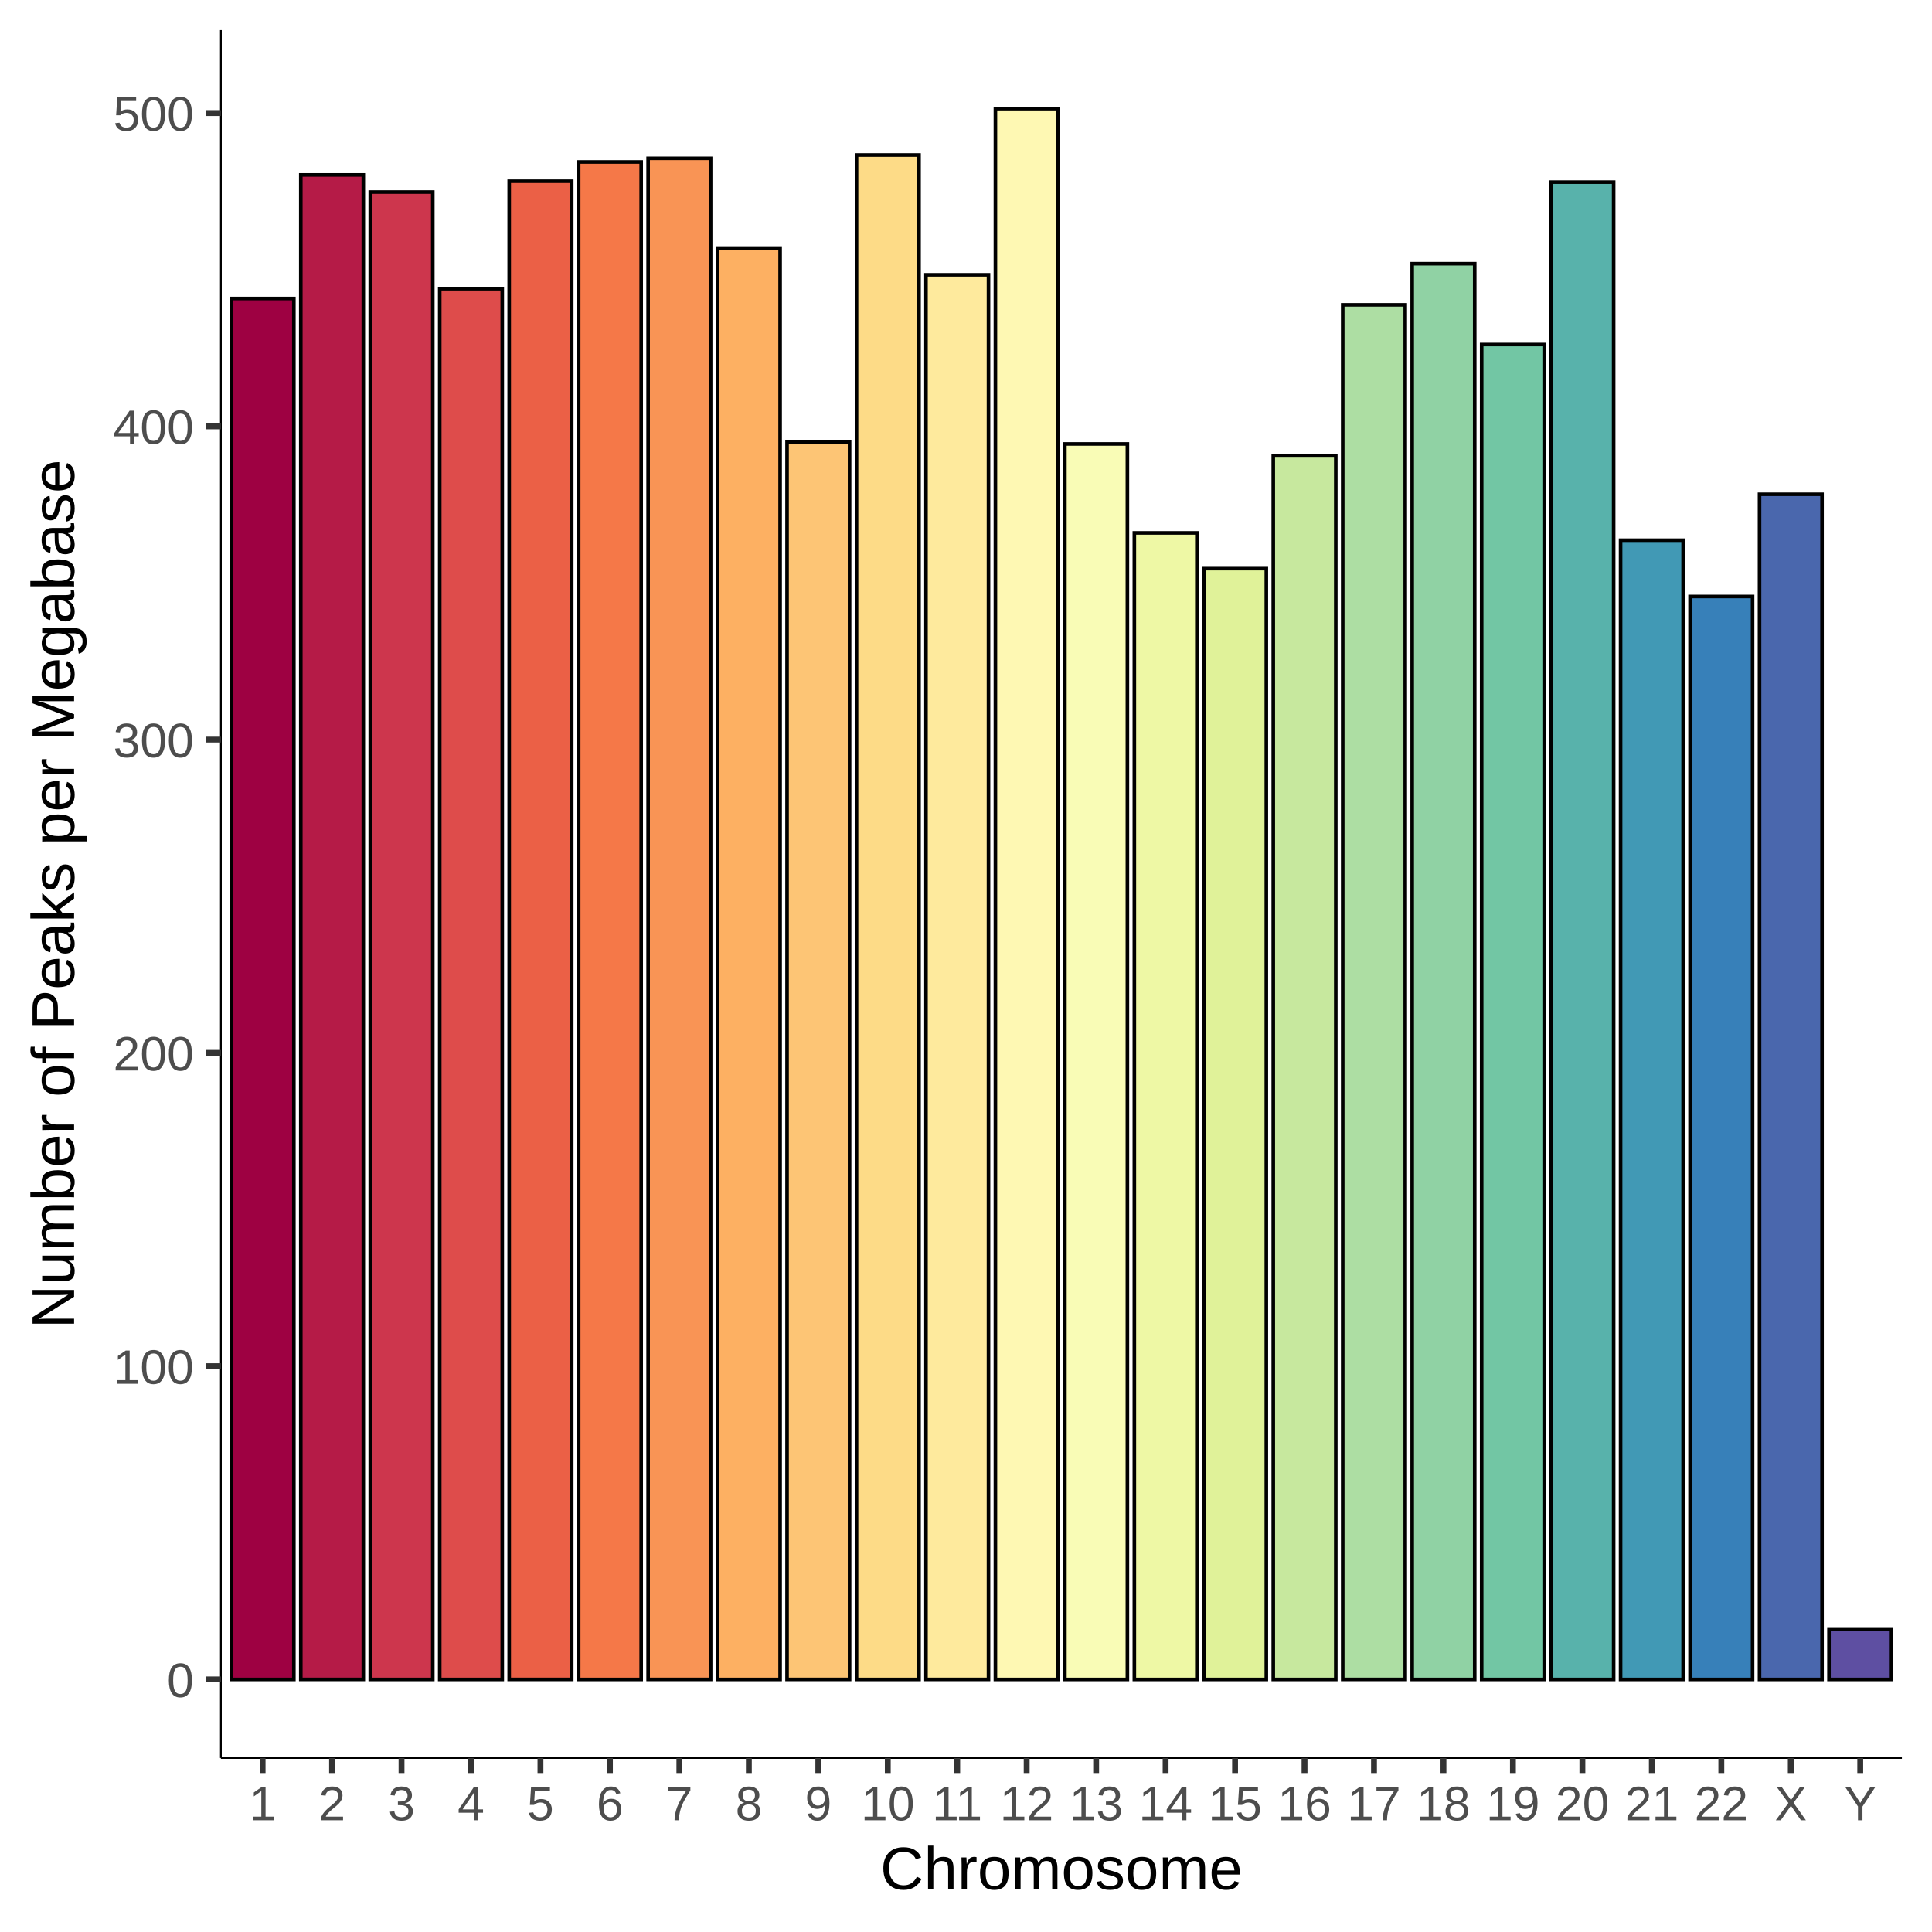
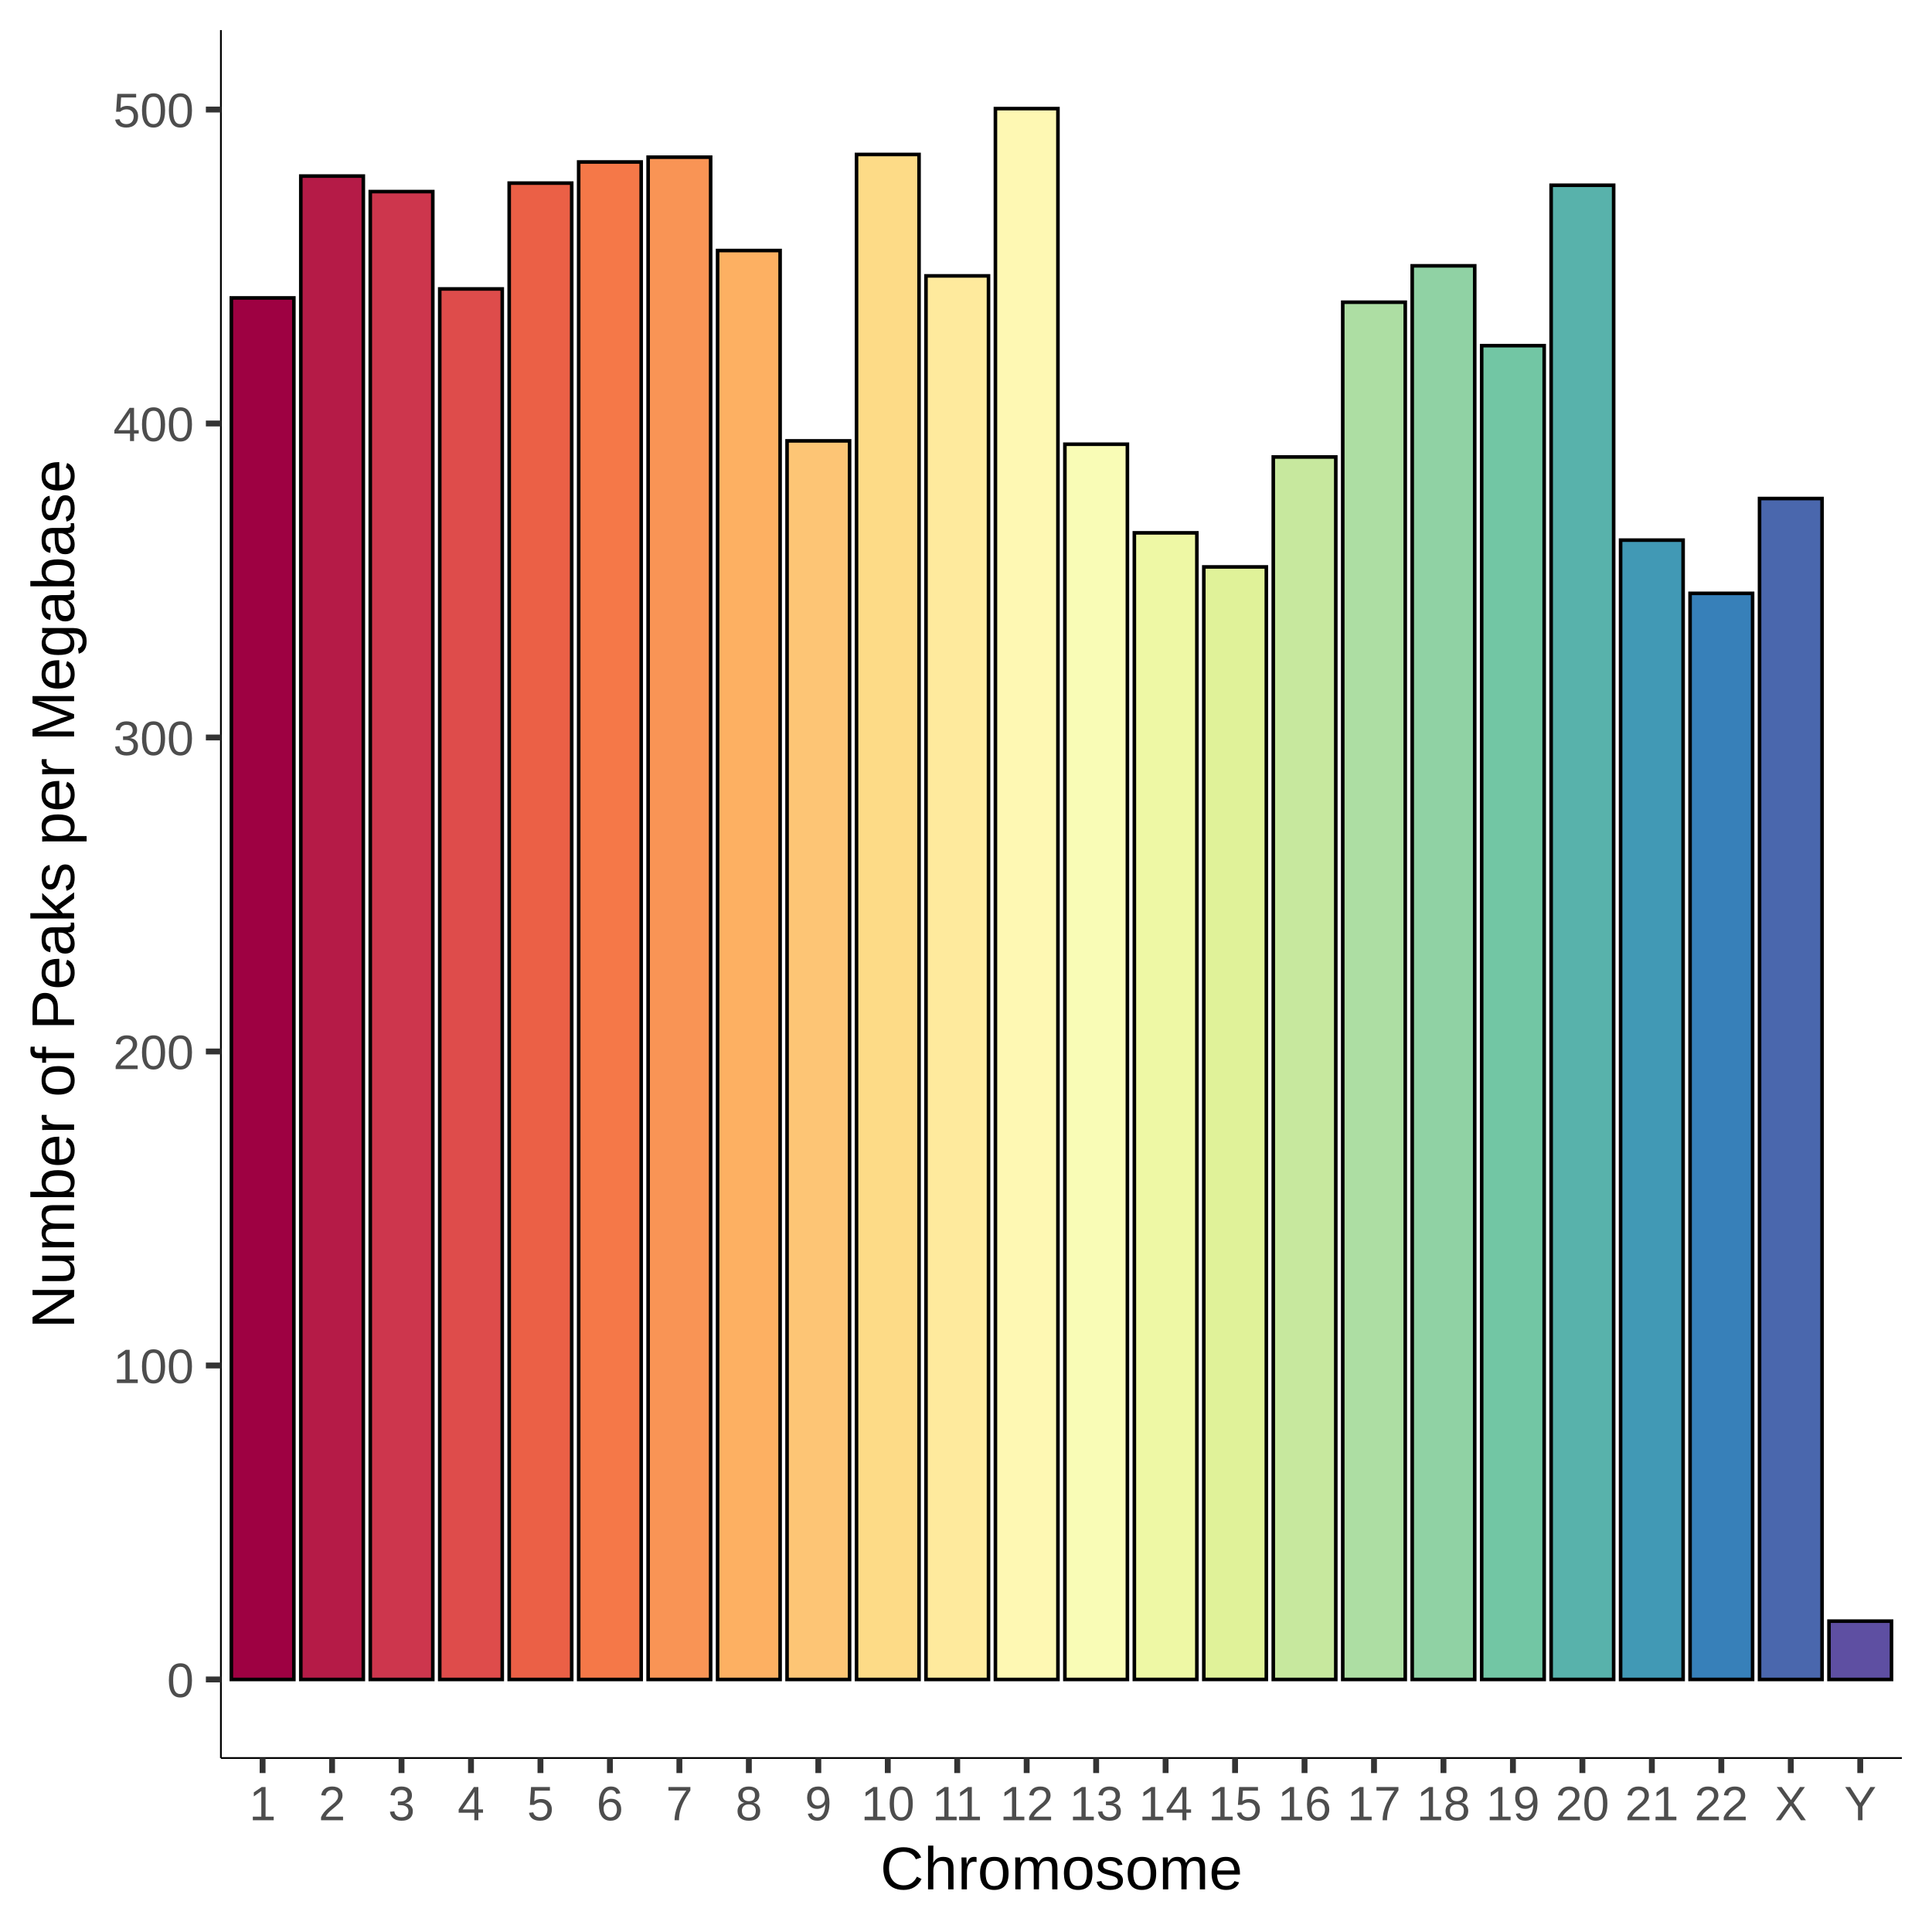
<svg xmlns="http://www.w3.org/2000/svg" class="svglite" width="576.00pt" height="576.00pt" viewBox="0 0 576.00 576.00">
  <defs>
    <style type="text/css">
    .svglite line, .svglite polyline, .svglite polygon, .svglite path, .svglite rect, .svglite circle {
      fill: none;
      stroke: #000000;
      stroke-linecap: round;
      stroke-linejoin: round;
      stroke-miterlimit: 10.00;
    }
  </style>
  </defs>
  <rect width="100%" height="100%" style="stroke: none; fill: #FFFFFF;" />
  <defs>
    <clipPath id="cpMC4wMHw1NzYuMDB8MC4wMHw1NzYuMDA=">
      <rect x="0.00" y="0.00" width="576.00" height="576.00" />
    </clipPath>
  </defs>
  <g clip-path="url(#cpMC4wMHw1NzYuMDB8MC4wMHw1NzYuMDA=)">
    <rect x="0" y="0.00" width="576.00" height="576.00" style="stroke-width: 1.75; stroke: #FFFFFF; fill: #FFFFFF;" />
  </g>
  <defs>
    <clipPath id="cpNjUuODZ8NTY3LjAzfDguOTd8NTI0LjEz">
      <rect x="65.86" y="8.97" width="501.17" height="515.16" />
    </clipPath>
  </defs>
  <g clip-path="url(#cpNjUuODZ8NTY3LjAzfDguOTd8NTI0LjEz)">
    <rect x="65.86" y="8.97" width="501.17" height="515.16" style="stroke-width: 1.75; stroke: none; fill: #FFFFFF;" />
-     <rect x="68.97" y="88.99" width="18.64" height="411.72" style="stroke-width: 1.07; stroke-linecap: square; stroke-linejoin: miter; fill: #9E0142;" />
-     <rect x="255.36" y="46.20" width="18.64" height="454.51" style="stroke-width: 1.07; stroke-linecap: square; stroke-linejoin: miter; fill: #FDDB87;" />
-     <rect x="276.07" y="81.92" width="18.64" height="418.78" style="stroke-width: 1.07; stroke-linecap: square; stroke-linejoin: miter; fill: #FEEA9D;" />
+     <rect x="68.97" y="88.82" width="18.64" height="411.89" style="stroke-width: 1.07; stroke-linecap: square; stroke-linejoin: miter; fill: #9E0142;" />
+     <rect x="255.36" y="46.05" width="18.64" height="454.66" style="stroke-width: 1.07; stroke-linecap: square; stroke-linejoin: miter; fill: #FDDB87;" />
+     <rect x="276.07" y="82.25" width="18.64" height="418.46" style="stroke-width: 1.07; stroke-linecap: square; stroke-linejoin: miter; fill: #FEEA9D;" />
    <rect x="296.77" y="32.38" width="18.64" height="468.33" style="stroke-width: 1.07; stroke-linecap: square; stroke-linejoin: miter; fill: #FEF8B3;" />
-     <rect x="317.48" y="132.35" width="18.64" height="368.36" style="stroke-width: 1.07; stroke-linecap: square; stroke-linejoin: miter; fill: #F9FCB6;" />
-     <rect x="338.19" y="158.87" width="18.64" height="341.84" style="stroke-width: 1.07; stroke-linecap: square; stroke-linejoin: miter; fill: #EEF8A5;" />
-     <rect x="358.90" y="169.52" width="18.64" height="331.19" style="stroke-width: 1.07; stroke-linecap: square; stroke-linejoin: miter; fill: #E0F299;" />
-     <rect x="379.61" y="135.90" width="18.64" height="364.81" style="stroke-width: 1.07; stroke-linecap: square; stroke-linejoin: miter; fill: #C7E89E;" />
-     <rect x="400.32" y="90.88" width="18.64" height="409.82" style="stroke-width: 1.07; stroke-linecap: square; stroke-linejoin: miter; fill: #ADDEA3;" />
-     <rect x="421.03" y="78.60" width="18.64" height="422.11" style="stroke-width: 1.07; stroke-linecap: square; stroke-linejoin: miter; fill: #90D2A4;" />
-     <rect x="441.74" y="102.70" width="18.64" height="398.01" style="stroke-width: 1.07; stroke-linecap: square; stroke-linejoin: miter; fill: #72C6A4;" />
-     <rect x="89.68" y="52.14" width="18.64" height="448.56" style="stroke-width: 1.07; stroke-linecap: square; stroke-linejoin: miter; fill: #B51B47;" />
-     <rect x="462.45" y="54.29" width="18.64" height="446.42" style="stroke-width: 1.07; stroke-linecap: square; stroke-linejoin: miter; fill: #58B2AB;" />
-     <rect x="483.16" y="161.05" width="18.64" height="339.66" style="stroke-width: 1.07; stroke-linecap: square; stroke-linejoin: miter; fill: #4199B5;" />
-     <rect x="503.87" y="177.83" width="18.64" height="322.88" style="stroke-width: 1.07; stroke-linecap: square; stroke-linejoin: miter; fill: #3780B9;" />
-     <rect x="110.39" y="57.25" width="18.64" height="443.46" style="stroke-width: 1.07; stroke-linecap: square; stroke-linejoin: miter; fill: #CD364D;" />
-     <rect x="131.10" y="86.07" width="18.64" height="414.64" style="stroke-width: 1.07; stroke-linecap: square; stroke-linejoin: miter; fill: #DE4C4B;" />
-     <rect x="151.81" y="54.02" width="18.64" height="446.68" style="stroke-width: 1.07; stroke-linecap: square; stroke-linejoin: miter; fill: #EB6046;" />
-     <rect x="172.52" y="48.28" width="18.64" height="452.43" style="stroke-width: 1.07; stroke-linecap: square; stroke-linejoin: miter; fill: #F57848;" />
-     <rect x="193.23" y="47.19" width="18.64" height="453.51" style="stroke-width: 1.07; stroke-linecap: square; stroke-linejoin: miter; fill: #F99455;" />
-     <rect x="213.94" y="73.95" width="18.64" height="426.76" style="stroke-width: 1.07; stroke-linecap: square; stroke-linejoin: miter; fill: #FDB062;" />
-     <rect x="234.65" y="131.79" width="18.64" height="368.91" style="stroke-width: 1.07; stroke-linecap: square; stroke-linejoin: miter; fill: #FDC575;" />
-     <rect x="524.58" y="147.36" width="18.64" height="353.35" style="stroke-width: 1.07; stroke-linecap: square; stroke-linejoin: miter; fill: #4A67AD;" />
-     <rect x="545.29" y="485.66" width="18.64" height="15.05" style="stroke-width: 1.07; stroke-linecap: square; stroke-linejoin: miter; fill: #5E4FA2;" />
+     <rect x="317.48" y="132.44" width="18.64" height="368.27" style="stroke-width: 1.07; stroke-linecap: square; stroke-linejoin: miter; fill: #F9FCB6;" />
+     <rect x="338.19" y="158.86" width="18.64" height="341.84" style="stroke-width: 1.07; stroke-linecap: square; stroke-linejoin: miter; fill: #EEF8A5;" />
+     <rect x="358.90" y="169.02" width="18.64" height="331.68" style="stroke-width: 1.07; stroke-linecap: square; stroke-linejoin: miter; fill: #E0F299;" />
+     <rect x="379.61" y="136.24" width="18.64" height="364.47" style="stroke-width: 1.07; stroke-linecap: square; stroke-linejoin: miter; fill: #C7E89E;" />
+     <rect x="400.32" y="90.10" width="18.64" height="410.61" style="stroke-width: 1.07; stroke-linecap: square; stroke-linejoin: miter; fill: #ADDEA3;" />
+     <rect x="421.03" y="79.25" width="18.64" height="421.46" style="stroke-width: 1.07; stroke-linecap: square; stroke-linejoin: miter; fill: #90D2A4;" />
+     <rect x="441.74" y="103.05" width="18.64" height="397.66" style="stroke-width: 1.07; stroke-linecap: square; stroke-linejoin: miter; fill: #72C6A4;" />
+     <rect x="89.68" y="52.49" width="18.64" height="448.22" style="stroke-width: 1.07; stroke-linecap: square; stroke-linejoin: miter; fill: #B51B47;" />
+     <rect x="462.45" y="55.23" width="18.64" height="445.47" style="stroke-width: 1.07; stroke-linecap: square; stroke-linejoin: miter; fill: #58B2AB;" />
+     <rect x="483.16" y="161.03" width="18.64" height="339.68" style="stroke-width: 1.07; stroke-linecap: square; stroke-linejoin: miter; fill: #4199B5;" />
+     <rect x="503.87" y="176.90" width="18.64" height="323.80" style="stroke-width: 1.07; stroke-linecap: square; stroke-linejoin: miter; fill: #3780B9;" />
+     <rect x="110.39" y="57.12" width="18.64" height="443.59" style="stroke-width: 1.07; stroke-linecap: square; stroke-linejoin: miter; fill: #CD364D;" />
+     <rect x="131.10" y="86.14" width="18.64" height="414.57" style="stroke-width: 1.07; stroke-linecap: square; stroke-linejoin: miter; fill: #DE4C4B;" />
+     <rect x="151.81" y="54.59" width="18.64" height="446.12" style="stroke-width: 1.07; stroke-linecap: square; stroke-linejoin: miter; fill: #EB6046;" />
+     <rect x="172.52" y="48.29" width="18.64" height="452.42" style="stroke-width: 1.07; stroke-linecap: square; stroke-linejoin: miter; fill: #F57848;" />
+     <rect x="193.23" y="46.86" width="18.64" height="453.85" style="stroke-width: 1.07; stroke-linecap: square; stroke-linejoin: miter; fill: #F99455;" />
+     <rect x="213.94" y="74.69" width="18.64" height="426.02" style="stroke-width: 1.07; stroke-linecap: square; stroke-linejoin: miter; fill: #FDB062;" />
+     <rect x="234.65" y="131.44" width="18.64" height="369.27" style="stroke-width: 1.07; stroke-linecap: square; stroke-linejoin: miter; fill: #FDC575;" />
+     <rect x="524.58" y="148.63" width="18.64" height="352.08" style="stroke-width: 1.07; stroke-linecap: square; stroke-linejoin: miter; fill: #4A67AD;" />
+     <rect x="545.29" y="483.32" width="18.64" height="17.39" style="stroke-width: 1.07; stroke-linecap: square; stroke-linejoin: miter; fill: #5E4FA2;" />
  </g>
  <g clip-path="url(#cpMC4wMHw1NzYuMDB8MC4wMHw1NzYuMDA=)">
    <polyline points="65.86,524.13 65.86,8.97 " style="stroke-width: 0.53; stroke-linecap: butt;" />
    <text x="57.79" y="505.95" text-anchor="end" style="font-size: 14.40px; fill: #4D4D4D; font-family: Arimo;" textLength="9.16px" lengthAdjust="spacingAndGlyphs">0</text>
-     <text x="57.79" y="412.55" text-anchor="end" style="font-size: 14.40px; fill: #4D4D4D; font-family: Arimo;" textLength="27.48px" lengthAdjust="spacingAndGlyphs">100</text>
-     <text x="57.79" y="319.15" text-anchor="end" style="font-size: 14.40px; fill: #4D4D4D; font-family: Arimo;" textLength="27.48px" lengthAdjust="spacingAndGlyphs">200</text>
-     <text x="57.79" y="225.75" text-anchor="end" style="font-size: 14.40px; fill: #4D4D4D; font-family: Arimo;" textLength="27.48px" lengthAdjust="spacingAndGlyphs">300</text>
-     <text x="57.79" y="132.34" text-anchor="end" style="font-size: 14.40px; fill: #4D4D4D; font-family: Arimo;" textLength="27.48px" lengthAdjust="spacingAndGlyphs">400</text>
-     <text x="57.79" y="38.94" text-anchor="end" style="font-size: 14.40px; fill: #4D4D4D; font-family: Arimo;" textLength="27.48px" lengthAdjust="spacingAndGlyphs">500</text>
+     <text x="57.79" y="412.34" text-anchor="end" style="font-size: 14.40px; fill: #4D4D4D; font-family: Arimo;" textLength="27.48px" lengthAdjust="spacingAndGlyphs">100</text>
+     <text x="57.79" y="318.73" text-anchor="end" style="font-size: 14.40px; fill: #4D4D4D; font-family: Arimo;" textLength="27.48px" lengthAdjust="spacingAndGlyphs">200</text>
+     <text x="57.79" y="225.12" text-anchor="end" style="font-size: 14.40px; fill: #4D4D4D; font-family: Arimo;" textLength="27.48px" lengthAdjust="spacingAndGlyphs">300</text>
+     <text x="57.79" y="131.50" text-anchor="end" style="font-size: 14.40px; fill: #4D4D4D; font-family: Arimo;" textLength="27.48px" lengthAdjust="spacingAndGlyphs">400</text>
+     <text x="57.79" y="37.89" text-anchor="end" style="font-size: 14.40px; fill: #4D4D4D; font-family: Arimo;" textLength="27.48px" lengthAdjust="spacingAndGlyphs">500</text>
    <polyline points="61.38,500.71 65.86,500.71 " style="stroke-width: 1.75; stroke: #333333; stroke-linecap: butt;" />
-     <polyline points="61.38,407.31 65.86,407.31 " style="stroke-width: 1.75; stroke: #333333; stroke-linecap: butt;" />
-     <polyline points="61.38,313.90 65.86,313.90 " style="stroke-width: 1.75; stroke: #333333; stroke-linecap: butt;" />
-     <polyline points="61.38,220.50 65.86,220.50 " style="stroke-width: 1.75; stroke: #333333; stroke-linecap: butt;" />
-     <polyline points="61.38,127.10 65.86,127.10 " style="stroke-width: 1.75; stroke: #333333; stroke-linecap: butt;" />
-     <polyline points="61.38,33.70 65.86,33.70 " style="stroke-width: 1.75; stroke: #333333; stroke-linecap: butt;" />
+     <polyline points="61.38,407.10 65.86,407.10 " style="stroke-width: 1.75; stroke: #333333; stroke-linecap: butt;" />
+     <polyline points="61.38,313.48 65.86,313.48 " style="stroke-width: 1.75; stroke: #333333; stroke-linecap: butt;" />
+     <polyline points="61.38,219.87 65.86,219.87 " style="stroke-width: 1.75; stroke: #333333; stroke-linecap: butt;" />
+     <polyline points="61.38,126.26 65.86,126.26 " style="stroke-width: 1.75; stroke: #333333; stroke-linecap: butt;" />
+     <polyline points="61.38,32.65 65.86,32.65 " style="stroke-width: 1.75; stroke: #333333; stroke-linecap: butt;" />
    <polyline points="65.86,524.13 567.03,524.13 " style="stroke-width: 0.53; stroke-linecap: butt;" />
    <polyline points="78.29,528.61 78.29,524.13 " style="stroke-width: 1.75; stroke: #333333; stroke-linecap: butt;" />
    <polyline points="99.00,528.61 99.00,524.13 " style="stroke-width: 1.75; stroke: #333333; stroke-linecap: butt;" />
    <polyline points="119.71,528.61 119.71,524.13 " style="stroke-width: 1.75; stroke: #333333; stroke-linecap: butt;" />
    <polyline points="140.42,528.61 140.42,524.13 " style="stroke-width: 1.75; stroke: #333333; stroke-linecap: butt;" />
    <polyline points="161.13,528.61 161.13,524.13 " style="stroke-width: 1.75; stroke: #333333; stroke-linecap: butt;" />
    <polyline points="181.84,528.61 181.84,524.13 " style="stroke-width: 1.75; stroke: #333333; stroke-linecap: butt;" />
    <polyline points="202.55,528.61 202.55,524.13 " style="stroke-width: 1.75; stroke: #333333; stroke-linecap: butt;" />
    <polyline points="223.26,528.61 223.26,524.13 " style="stroke-width: 1.75; stroke: #333333; stroke-linecap: butt;" />
    <polyline points="243.97,528.61 243.97,524.13 " style="stroke-width: 1.75; stroke: #333333; stroke-linecap: butt;" />
    <polyline points="264.68,528.61 264.68,524.13 " style="stroke-width: 1.75; stroke: #333333; stroke-linecap: butt;" />
    <polyline points="285.38,528.61 285.38,524.13 " style="stroke-width: 1.75; stroke: #333333; stroke-linecap: butt;" />
    <polyline points="306.09,528.61 306.09,524.13 " style="stroke-width: 1.75; stroke: #333333; stroke-linecap: butt;" />
    <polyline points="326.80,528.61 326.80,524.13 " style="stroke-width: 1.75; stroke: #333333; stroke-linecap: butt;" />
    <polyline points="347.51,528.61 347.51,524.13 " style="stroke-width: 1.75; stroke: #333333; stroke-linecap: butt;" />
    <polyline points="368.22,528.61 368.22,524.13 " style="stroke-width: 1.75; stroke: #333333; stroke-linecap: butt;" />
    <polyline points="388.93,528.61 388.93,524.13 " style="stroke-width: 1.75; stroke: #333333; stroke-linecap: butt;" />
    <polyline points="409.64,528.61 409.64,524.13 " style="stroke-width: 1.75; stroke: #333333; stroke-linecap: butt;" />
    <polyline points="430.35,528.61 430.35,524.13 " style="stroke-width: 1.75; stroke: #333333; stroke-linecap: butt;" />
    <polyline points="451.06,528.61 451.06,524.13 " style="stroke-width: 1.75; stroke: #333333; stroke-linecap: butt;" />
    <polyline points="471.77,528.61 471.77,524.13 " style="stroke-width: 1.75; stroke: #333333; stroke-linecap: butt;" />
    <polyline points="492.48,528.61 492.48,524.13 " style="stroke-width: 1.75; stroke: #333333; stroke-linecap: butt;" />
    <polyline points="513.19,528.61 513.19,524.13 " style="stroke-width: 1.75; stroke: #333333; stroke-linecap: butt;" />
    <polyline points="533.90,528.61 533.90,524.13 " style="stroke-width: 1.75; stroke: #333333; stroke-linecap: butt;" />
    <polyline points="554.61,528.61 554.61,524.13 " style="stroke-width: 1.75; stroke: #333333; stroke-linecap: butt;" />
    <text x="78.29" y="542.69" text-anchor="middle" style="font-size: 14.40px; fill: #4D4D4D; font-family: Arimo;" textLength="9.16px" lengthAdjust="spacingAndGlyphs">1</text>
    <text x="99.00" y="542.69" text-anchor="middle" style="font-size: 14.40px; fill: #4D4D4D; font-family: Arimo;" textLength="9.16px" lengthAdjust="spacingAndGlyphs">2</text>
    <text x="119.71" y="542.69" text-anchor="middle" style="font-size: 14.40px; fill: #4D4D4D; font-family: Arimo;" textLength="9.16px" lengthAdjust="spacingAndGlyphs">3</text>
    <text x="140.42" y="542.69" text-anchor="middle" style="font-size: 14.40px; fill: #4D4D4D; font-family: Arimo;" textLength="9.16px" lengthAdjust="spacingAndGlyphs">4</text>
    <text x="161.13" y="542.69" text-anchor="middle" style="font-size: 14.40px; fill: #4D4D4D; font-family: Arimo;" textLength="9.16px" lengthAdjust="spacingAndGlyphs">5</text>
    <text x="181.84" y="542.69" text-anchor="middle" style="font-size: 14.40px; fill: #4D4D4D; font-family: Arimo;" textLength="9.16px" lengthAdjust="spacingAndGlyphs">6</text>
    <text x="202.55" y="542.69" text-anchor="middle" style="font-size: 14.40px; fill: #4D4D4D; font-family: Arimo;" textLength="9.16px" lengthAdjust="spacingAndGlyphs">7</text>
    <text x="223.26" y="542.69" text-anchor="middle" style="font-size: 14.40px; fill: #4D4D4D; font-family: Arimo;" textLength="9.16px" lengthAdjust="spacingAndGlyphs">8</text>
    <text x="243.97" y="542.69" text-anchor="middle" style="font-size: 14.40px; fill: #4D4D4D; font-family: Arimo;" textLength="9.16px" lengthAdjust="spacingAndGlyphs">9</text>
    <text x="264.68" y="542.69" text-anchor="middle" style="font-size: 14.40px; fill: #4D4D4D; font-family: Arimo;" textLength="18.32px" lengthAdjust="spacingAndGlyphs">10</text>
    <text x="285.38" y="542.69" text-anchor="middle" style="font-size: 14.40px; fill: #4D4D4D; font-family: Arimo;" textLength="18.32px" lengthAdjust="spacingAndGlyphs">11</text>
    <text x="306.09" y="542.69" text-anchor="middle" style="font-size: 14.40px; fill: #4D4D4D; font-family: Arimo;" textLength="18.32px" lengthAdjust="spacingAndGlyphs">12</text>
    <text x="326.80" y="542.69" text-anchor="middle" style="font-size: 14.40px; fill: #4D4D4D; font-family: Arimo;" textLength="18.32px" lengthAdjust="spacingAndGlyphs">13</text>
    <text x="347.51" y="542.69" text-anchor="middle" style="font-size: 14.40px; fill: #4D4D4D; font-family: Arimo;" textLength="18.32px" lengthAdjust="spacingAndGlyphs">14</text>
    <text x="368.22" y="542.69" text-anchor="middle" style="font-size: 14.40px; fill: #4D4D4D; font-family: Arimo;" textLength="18.32px" lengthAdjust="spacingAndGlyphs">15</text>
    <text x="388.93" y="542.69" text-anchor="middle" style="font-size: 14.40px; fill: #4D4D4D; font-family: Arimo;" textLength="18.32px" lengthAdjust="spacingAndGlyphs">16</text>
    <text x="409.64" y="542.69" text-anchor="middle" style="font-size: 14.40px; fill: #4D4D4D; font-family: Arimo;" textLength="18.32px" lengthAdjust="spacingAndGlyphs">17</text>
    <text x="430.35" y="542.69" text-anchor="middle" style="font-size: 14.40px; fill: #4D4D4D; font-family: Arimo;" textLength="18.32px" lengthAdjust="spacingAndGlyphs">18</text>
    <text x="451.06" y="542.69" text-anchor="middle" style="font-size: 14.40px; fill: #4D4D4D; font-family: Arimo;" textLength="18.32px" lengthAdjust="spacingAndGlyphs">19</text>
    <text x="471.77" y="542.69" text-anchor="middle" style="font-size: 14.40px; fill: #4D4D4D; font-family: Arimo;" textLength="18.32px" lengthAdjust="spacingAndGlyphs">20</text>
    <text x="492.48" y="542.69" text-anchor="middle" style="font-size: 14.40px; fill: #4D4D4D; font-family: Arimo;" textLength="18.32px" lengthAdjust="spacingAndGlyphs">21</text>
    <text x="513.19" y="542.69" text-anchor="middle" style="font-size: 14.40px; fill: #4D4D4D; font-family: Arimo;" textLength="18.32px" lengthAdjust="spacingAndGlyphs">22</text>
    <text x="533.90" y="542.69" text-anchor="middle" style="font-size: 14.40px; fill: #4D4D4D; font-family: Arimo;" textLength="9.86px" lengthAdjust="spacingAndGlyphs">X</text>
    <text x="554.61" y="542.69" text-anchor="middle" style="font-size: 14.40px; fill: #4D4D4D; font-family: Arimo;" textLength="8.79px" lengthAdjust="spacingAndGlyphs">Y</text>
    <text x="316.45" y="563.29" text-anchor="middle" style="font-size: 18.00px; font-family: Arimo;" textLength="119.54px" lengthAdjust="spacingAndGlyphs">Chromosome</text>
    <text transform="translate(22.09,266.55) rotate(-90)" text-anchor="middle" style="font-size: 18.00px; font-family: Arimo;" textLength="286.54px" lengthAdjust="spacingAndGlyphs">Number of Peaks per Megabase</text>
  </g>
</svg>
